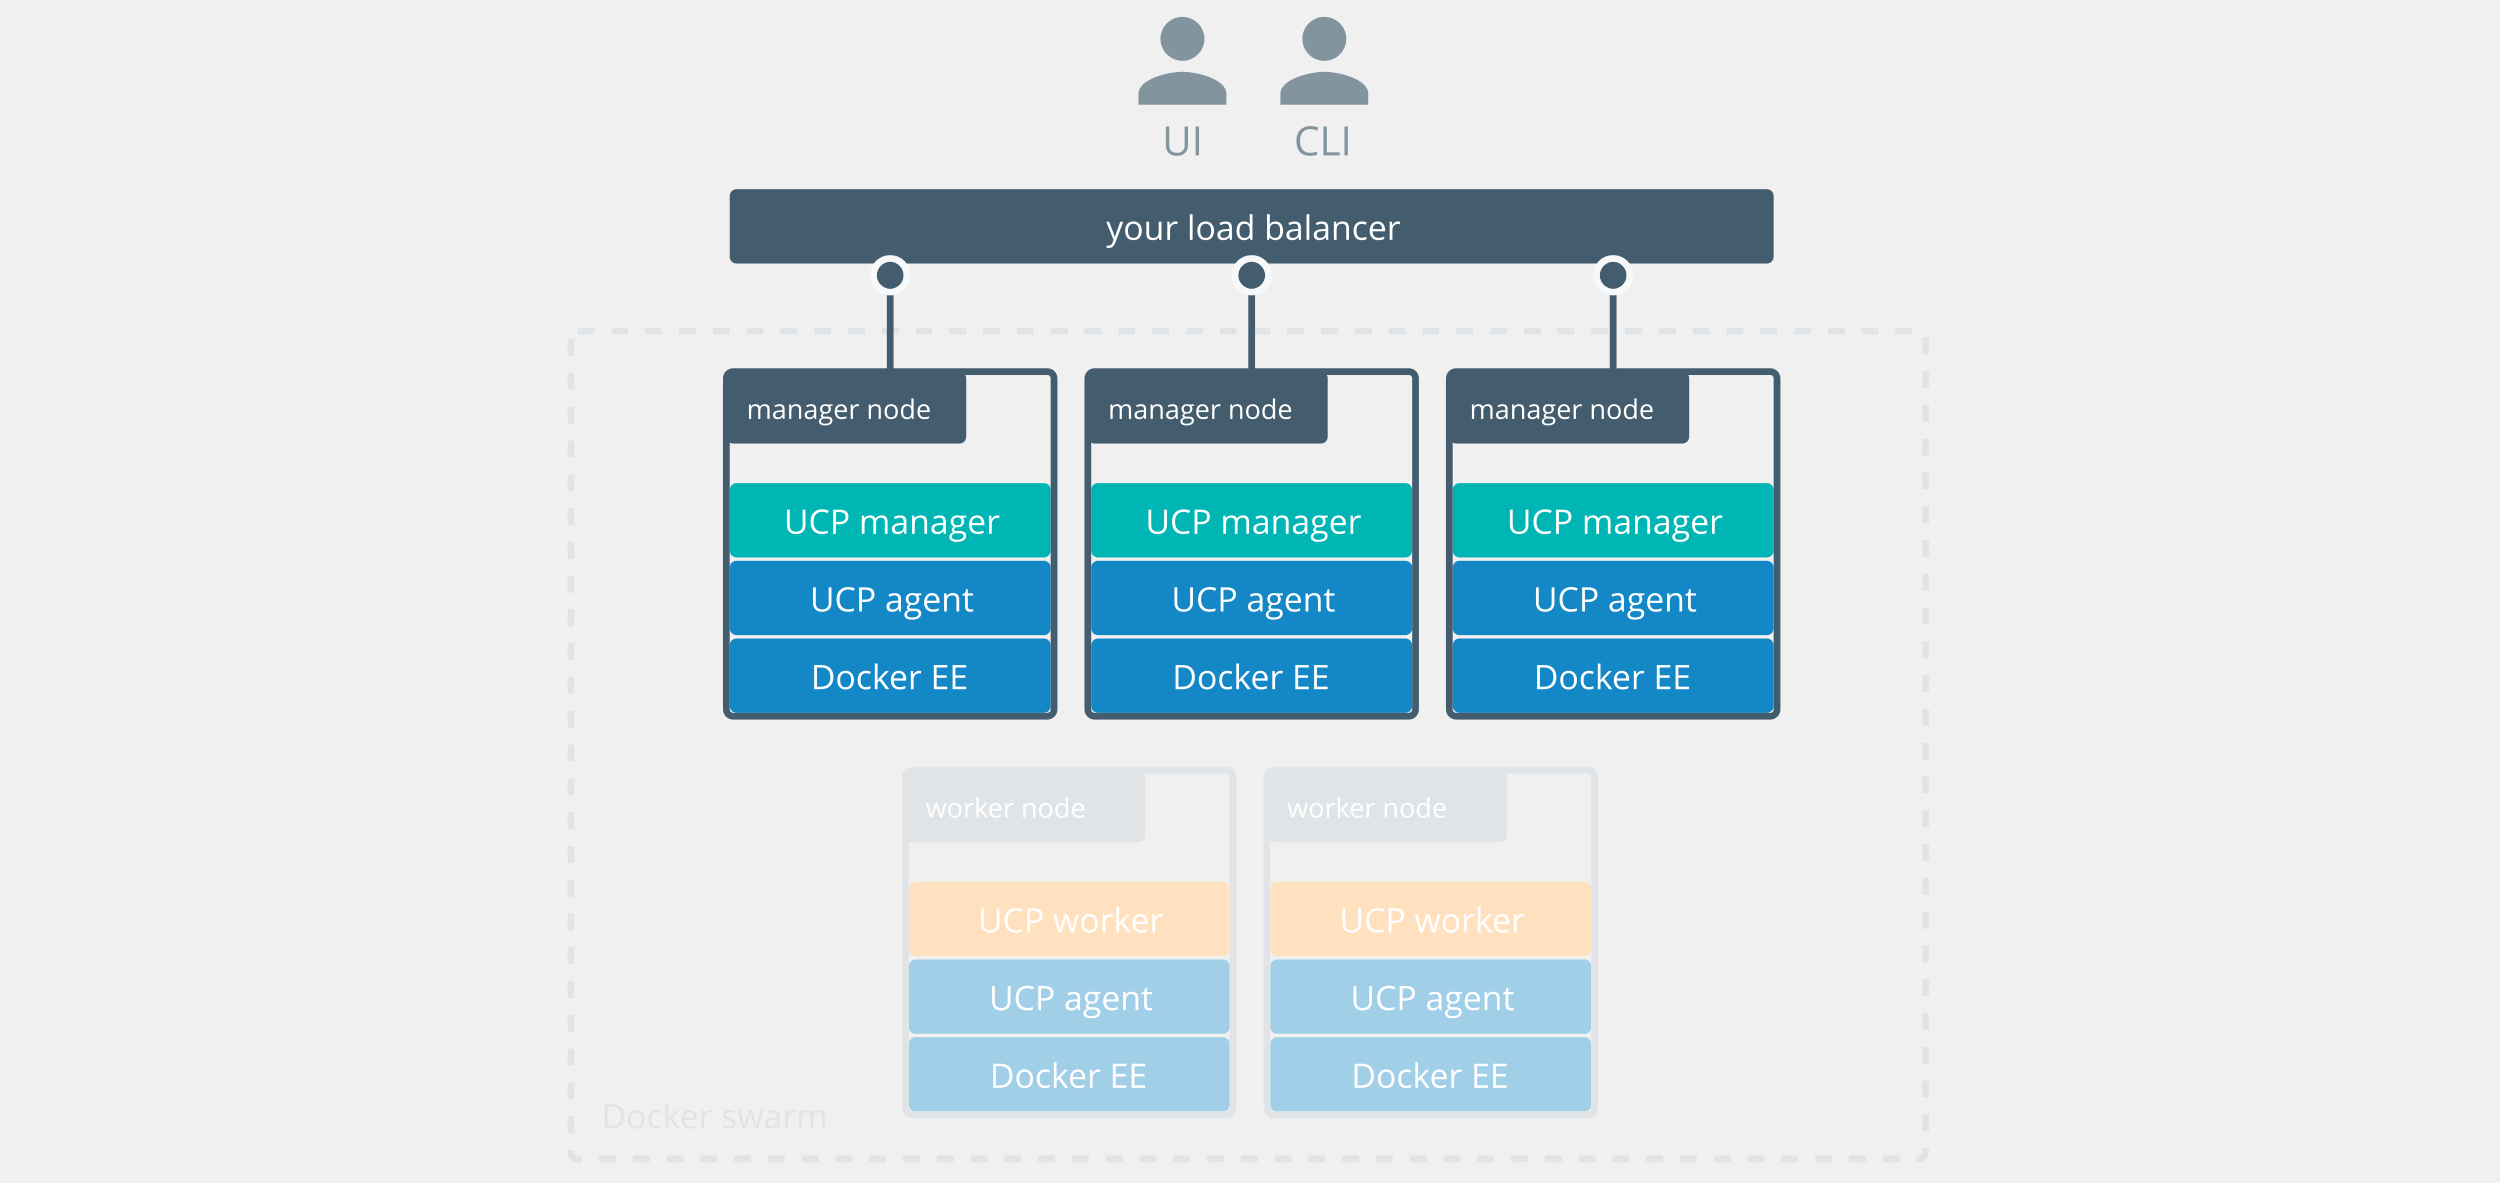
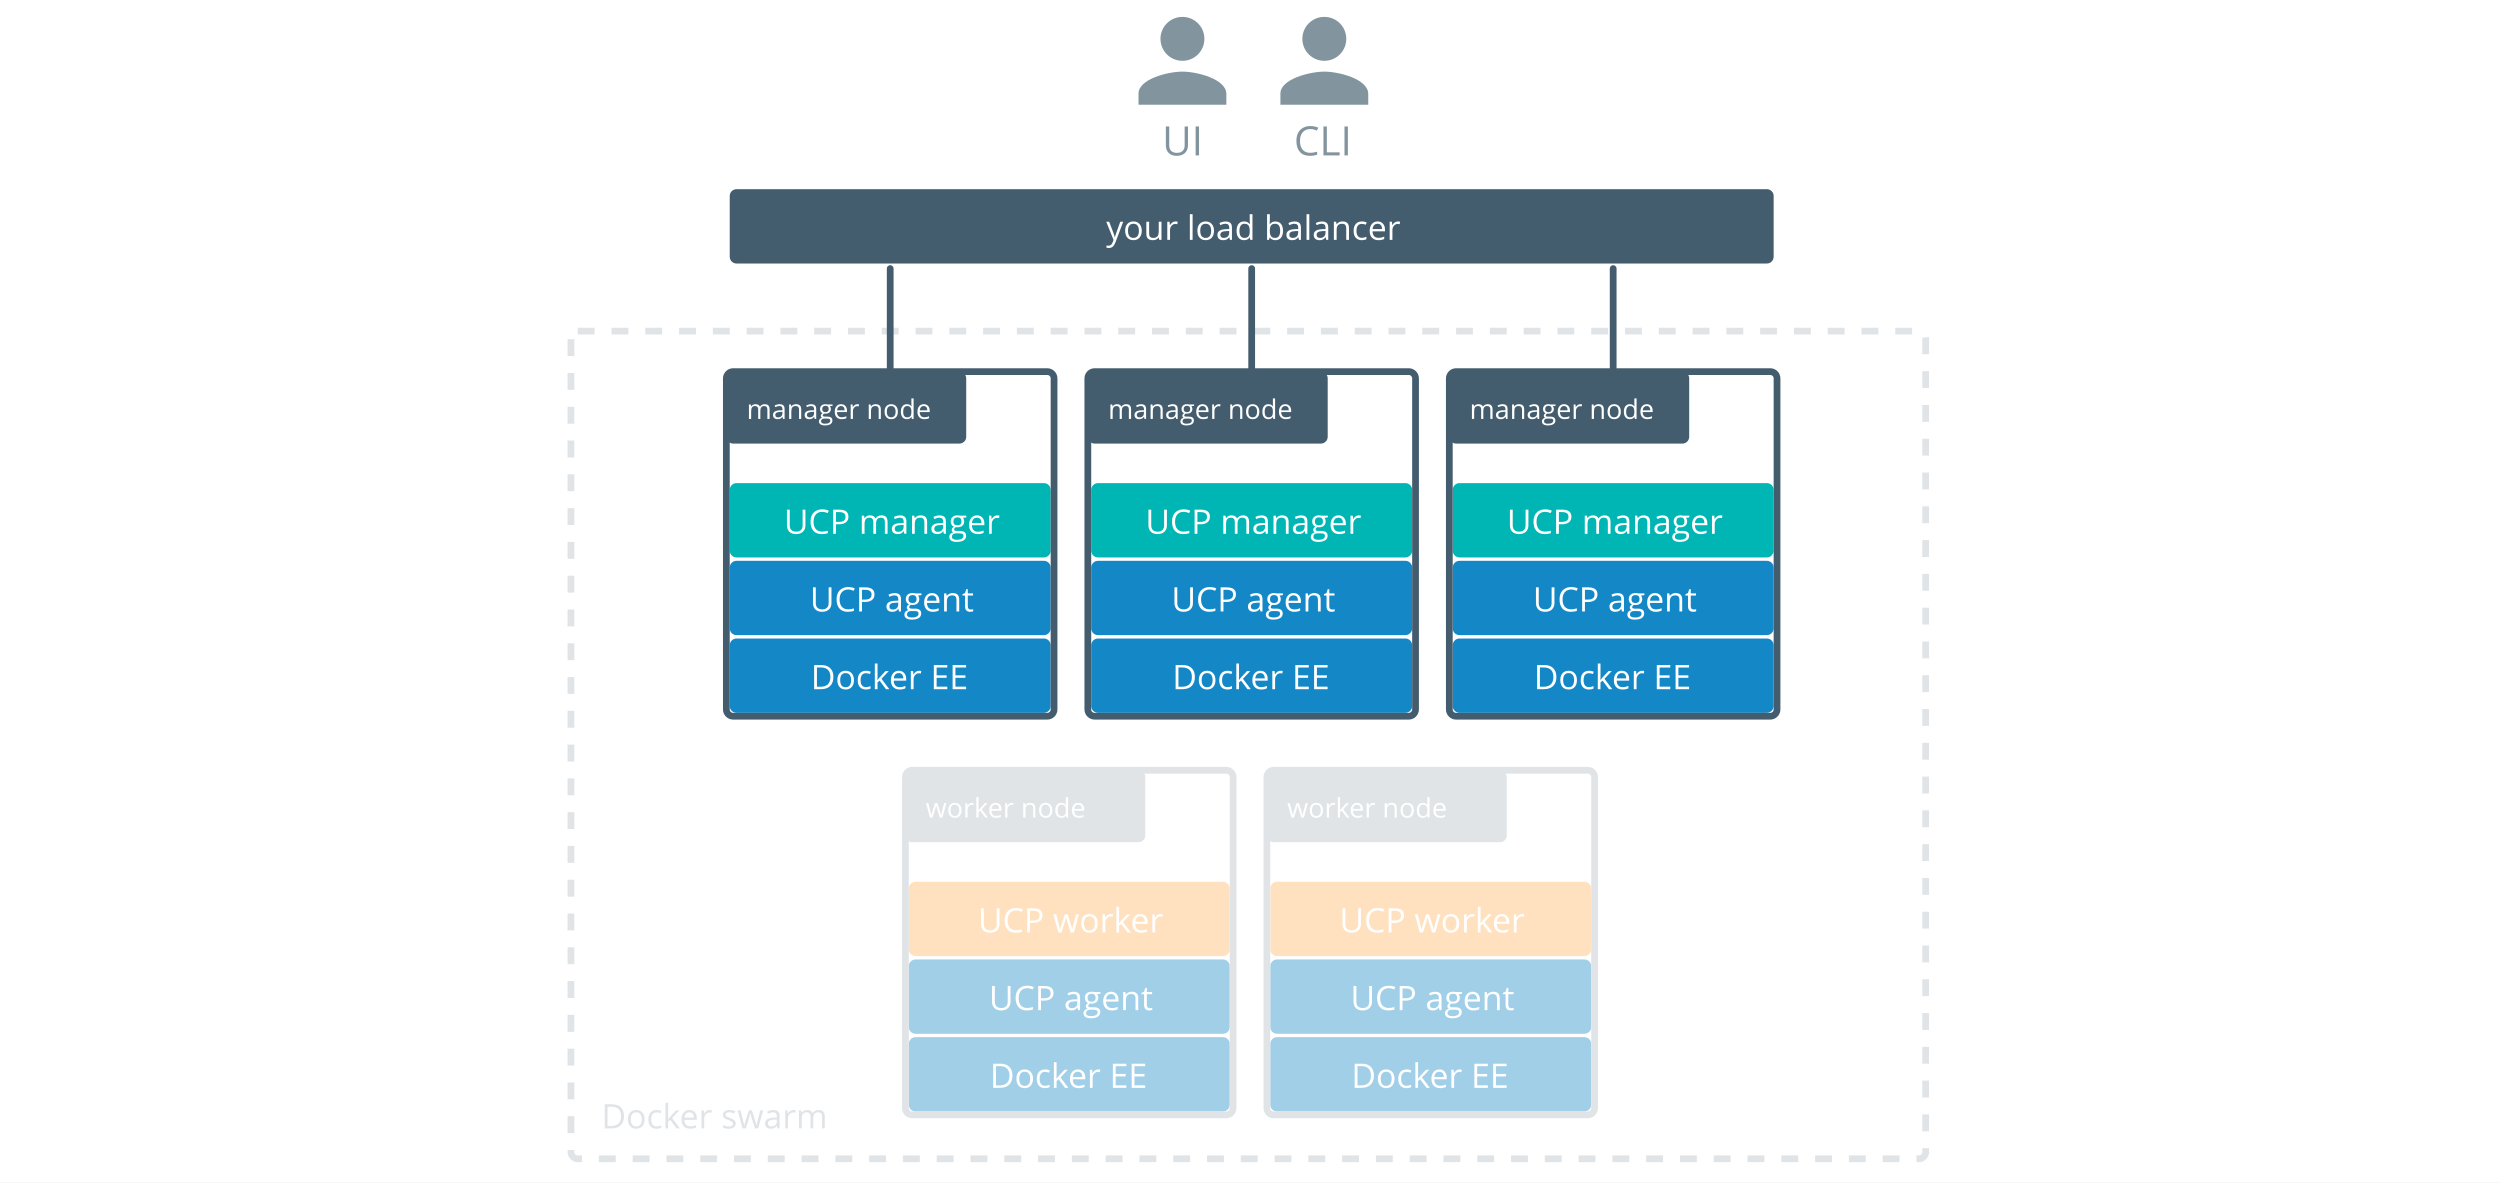
- <svg xmlns="http://www.w3.org/2000/svg" xmlns:xlink="http://www.w3.org/1999/xlink" width="740px" height="350px" viewBox="0 0 740 350" version="1.1">
-   <defs>
-     <circle id="path-1" cx="4" cy="4" r="4" />
-     <mask id="mask-2" maskContentUnits="userSpaceOnUse" maskUnits="objectBoundingBox" x="-2" y="-2" width="12" height="12">
-       <rect x="-2" y="-2" width="12" height="12" fill="white" />
-       <use xlink:href="#path-1" fill="black" />
-     </mask>
-     <circle id="path-3" cx="4" cy="4" r="4" />
-     <mask id="mask-4" maskContentUnits="userSpaceOnUse" maskUnits="objectBoundingBox" x="-2" y="-2" width="12" height="12">
-       <rect x="-2" y="-2" width="12" height="12" fill="white" />
-       <use xlink:href="#path-3" fill="black" />
-     </mask>
-     <circle id="path-5" cx="4" cy="4" r="4" />
-     <mask id="mask-6" maskContentUnits="userSpaceOnUse" maskUnits="objectBoundingBox" x="-2" y="-2" width="12" height="12">
-       <rect x="-2" y="-2" width="12" height="12" fill="white" />
-       <use xlink:href="#path-5" fill="black" />
-     </mask>
-   </defs>
-   <g id="architecture-diagrams" stroke="none" stroke-width="1" fill="none" fill-rule="evenodd">
-     <g id="architecture-3">
-       <g id="ddc" transform="translate(169, 56)">
-         <g id="swarm-group" transform="translate(0, 42)">
-           <text id="Docker-swarm" font-family="OpenSans-Semibold, Open Sans" font-size="10" font-weight="500" fill="#E0E4E7">
-             <tspan x="9.025" y="236.01">Docker swarm</tspan>
-           </text>
-           <rect id="group" stroke="#E0E4E7" stroke-width="2" stroke-dasharray="5,5,5,5" x="0" y="0" width="401" height="245" rx="2" />
+ <svg xmlns="http://www.w3.org/2000/svg" version="1.1" x="0px" y="0px" viewBox="0 0 740 350" style="enable-background:new 0 0 740 350;" xml:space="preserve">
+   <style type="text/css">
+ 	.st0{fill:#FFFFFF;}
+ 	.st1{fill:#E0E4E7;}
+ 	.st2{font-family:'OpenSans';}
+ 	.st3{font-size:10px;}
+ 	.st4{fill:none;stroke:#E0E4E7;stroke-width:2;stroke-dasharray:5,5,5,5;}
+ 	.st5{fill-rule:evenodd;clip-rule:evenodd;fill:#445D6E;}
+ 	.st6{fill:none;stroke:#445D6E;stroke-width:2;stroke-linecap:round;stroke-linejoin:round;}
+ 	.st7{fill:#FFFFFF;filter:url(#Adobe_OpacityMaskFilter);}
+ 	.st8{mask:url(#mask-2_1_);}
+ 	.st9{fill:none;stroke:#F7F8F9;stroke-width:4;}
+ 	.st10{fill:#FFFFFF;filter:url(#Adobe_OpacityMaskFilter_1_);}
+ 	.st11{mask:url(#mask-4_1_);}
+ 	.st12{fill:#FFFFFF;filter:url(#Adobe_OpacityMaskFilter_2_);}
+ 	.st13{mask:url(#mask-6_1_);}
+ 	.st14{fill-rule:evenodd;clip-rule:evenodd;fill:#E0E4E7;}
+ 	.st15{font-size:8px;}
+ 	.st16{fill-rule:evenodd;clip-rule:evenodd;fill:#A1CFE8;}
+ 	.st17{fill-rule:evenodd;clip-rule:evenodd;fill:#FFE1C0;}
+ 	.st18{fill:none;stroke:#E0E4E7;stroke-width:2;}
+ 	.st19{fill-rule:evenodd;clip-rule:evenodd;fill:#1488C6;}
+ 	.st20{fill-rule:evenodd;clip-rule:evenodd;fill:#00B6B5;}
+ 	.st21{fill:none;stroke:#445D6E;stroke-width:2;}
+ 	.st22{fill:#82949E;}
+ 	.st23{font-size:12px;}
+ 	.st24{fill-rule:evenodd;clip-rule:evenodd;fill:#82949E;}
+ </style>
+   <g id="Layer_1">
+     <rect class="st0" width="740" height="350" />
+     <g id="architecture-diagrams">
+       <g id="architecture-3">
+         <g id="ddc" transform="translate(169, 56)">
+           <g id="swarm-group" transform="translate(0, 42)">
+             <text transform="matrix(1 0 0 1 9.025 236.0095)" class="st1 st2 st3">Docker swarm</text>
+             <path id="group" class="st4" d="M2,0h397c1.1,0,2,0.9,2,2v241c0,1.1-0.9,2-2,2H2c-1.1,0-2-0.9-2-2V2C0,0.9,0.9,0,2,0z" />
+           </g>
+           <g id="load-balancer" transform="translate(47, 0)">
+             <g id="main">
+               <path id="Rectangle-138" class="st5" d="M2,0h305c1.1,0,2,0.9,2,2v18c0,1.1-0.9,2-2,2H2c-1.1,0-2-0.9-2-2V2C0,0.9,0.9,0,2,0z" />
+               <text transform="matrix(1 0 0 1 111.438 15)" class="st0 st2 st3">your load balancer</text>
+             </g>
+             <g id="arrows" transform="translate(43, 21)">
+               <g id="arrow-copy-3" transform="translate(218.5, 17) scale(1, -1) rotate(-90) translate(-218.5, -17) translate(202, 13)">
+                 <path id="Line" class="st6" d="M2,4h31" />
+                 <defs>
+                   <filter id="Adobe_OpacityMaskFilter" filterUnits="userSpaceOnUse">
+                     <feColorMatrix type="matrix" values="1 0 0 0 0  0 1 0 0 0  0 0 1 0 0  0 0 0 1 0" />
+                   </filter>
+                 </defs>
+                 <mask maskUnits="userSpaceOnUse" id="mask-2_1_">
+                   <rect x="-79.5" y="-463.5" transform="matrix(2.535182e-06 1 -1 2.535182e-06 -542.9998 -395.9988)" class="st7" width="12" height="-12" />
+                   <g>
+                     <circle id="path-1_1_" cx="-73.5" cy="-469.5" r="4" />
+                   </g>
+                 </mask>
+                 <g id="Oval" class="st8">
+                   <g>
+                     <circle class="st5" cx="4" cy="4" r="4" />
+                   </g>
+                   <g>
+                     <circle class="st9" cx="4" cy="4" r="4" />
+                   </g>
+                 </g>
+               </g>
+               <g id="arrow-copy" transform="translate(111.5, 17) scale(1, -1) rotate(-90) translate(-111.5, -17) translate(95, 13)">
+                 <path class="st6" d="M2,4h31" />
+                 <defs>
+                   <filter id="Adobe_OpacityMaskFilter_1_" filterUnits="userSpaceOnUse">
+                     <feColorMatrix type="matrix" values="1 0 0 0 0  0 1 0 0 0  0 0 1 0 0  0 0 0 1 0" />
+                   </filter>
+                 </defs>
+                 <mask maskUnits="userSpaceOnUse" id="mask-4_1_">
+                   <rect x="-79.5" y="-356.5" transform="matrix(2.535182e-06 1 -1 2.535182e-06 -435.9998 -288.9991)" class="st10" width="12" height="-12" />
+                   <g>
+                     <circle id="path-3_1_" cx="-73.5" cy="-362.5" r="4" />
+                   </g>
+                 </mask>
+                 <g class="st11">
+                   <g>
+                     <circle class="st5" cx="4" cy="4" r="4" />
+                   </g>
+                   <g>
+                     <circle class="st9" cx="4" cy="4" r="4" />
+                   </g>
+                 </g>
+               </g>
+               <g id="arrow-copy-2" transform="translate(4.5, 17) scale(1, -1) rotate(-90) translate(-4.5, -17) translate(-12, 13)">
+                 <path class="st6" d="M2,4h31" />
+                 <defs>
+                   <filter id="Adobe_OpacityMaskFilter_2_" filterUnits="userSpaceOnUse">
+                     <feColorMatrix type="matrix" values="1 0 0 0 0  0 1 0 0 0  0 0 1 0 0  0 0 0 1 0" />
+                   </filter>
+                 </defs>
+                 <mask maskUnits="userSpaceOnUse" id="mask-6_1_">
+                   <rect x="-79.5" y="-249.5" transform="matrix(2.535182e-06 1 -1 2.535182e-06 -328.9998 -181.9994)" class="st12" width="12" height="-12" />
+                   <g>
+                     <circle id="path-5_1_" cx="-73.5" cy="-255.5" r="4" />
+                   </g>
+                 </mask>
+                 <g class="st13">
+                   <g>
+                     <circle class="st5" cx="4" cy="4" r="4" />
+                   </g>
+                   <g>
+                     <circle class="st9" cx="4" cy="4" r="4" />
+                   </g>
+                 </g>
+               </g>
+             </g>
+           </g>
+           <g id="swam" transform="translate(46, 54)">
+             <g id="nodes">
+               <g id="workers" transform="translate(53, 118)">
+                 <g id="node-1">
+                   <g id="node">
+                     <g id="node-label">
+                       <path id="Rectangle-127" class="st14" d="M2,0h67c1.1,0,2,0.9,2,2v17.3c0,1.1-0.9,2-2,2H2c-1.1,0-2-0.9-2-2V2            C0,0.9,0.9,0,2,0z" />
+                       <text transform="matrix(1 0 0 1 6 14)" class="st0 st2 st15">worker node</text>
+                     </g>
+                   </g>
+                   <g id="engine" transform="translate(1, 79)">
+                     <path class="st16" d="M2,0h91c1.1,0,2,0.9,2,2v18c0,1.1-0.9,2-2,2H2c-1.1,0-2-0.9-2-2V2C0,0.9,0.9,0,2,0z" />
+                     <text transform="matrix(1 0 0 1 24 15)" class="st0 st2 st3">Docker EE</text>
+                   </g>
+                   <g id="ucp" transform="translate(1, 56)">
+                     <path class="st16" d="M2,0h91c1.1,0,2,0.9,2,2v18c0,1.1-0.9,2-2,2H2c-1.1,0-2-0.9-2-2V2C0,0.9,0.9,0,2,0z" />
+                     <text transform="matrix(1 0 0 1 23.7373 15)" class="st0 st2 st3">UCP agent</text>
+                   </g>
+                   <g id="app" transform="translate(1, 33)">
+                     <path class="st17" d="M2,0h91c1.1,0,2,0.9,2,2v18c0,1.1-0.9,2-2,2H2c-1.1,0-2-0.9-2-2V2C0,0.9,0.9,0,2,0z" />
+                     <text transform="matrix(1 0 0 1 20.4756 15)" class="st0 st2 st3">UCP worker</text>
+                   </g>
+                   <path id="node-border" class="st18" d="M2,0h93c1.1,0,2,0.9,2,2v98c0,1.1-0.9,2-2,2H2c-1.1,0-2-0.9-2-2V2C0,0.9,0.9,0,2,0z" />
+                 </g>
+                 <g id="node-1-copy-3" transform="translate(107, 0)">
+                   <g>
+                     <g>
+                       <path class="st14" d="M2,0h67c1.1,0,2,0.9,2,2v17.3c0,1.1-0.9,2-2,2H2c-1.1,0-2-0.9-2-2V2C0,0.9,0.9,0,2,0z" />
+                       <text transform="matrix(1 0 0 1 6 14)" class="st0 st2 st15">worker node</text>
+                     </g>
+                   </g>
+                   <g transform="translate(1, 79)">
+                     <path class="st16" d="M2,0h91c1.1,0,2,0.9,2,2v18c0,1.1-0.9,2-2,2H2c-1.1,0-2-0.9-2-2V2C0,0.9,0.9,0,2,0z" />
+                     <text transform="matrix(1 0 0 1 24 15)" class="st0 st2 st3">Docker EE</text>
+                   </g>
+                   <g transform="translate(1, 56)">
+                     <path class="st16" d="M2,0h91c1.1,0,2,0.9,2,2v18c0,1.1-0.9,2-2,2H2c-1.1,0-2-0.9-2-2V2C0,0.9,0.9,0,2,0z" />
+                     <text transform="matrix(1 0 0 1 23.7373 15)" class="st0 st2 st3">UCP agent</text>
+                   </g>
+                   <g transform="translate(1, 33)">
+                     <path class="st17" d="M2,0h91c1.1,0,2,0.9,2,2v18c0,1.1-0.9,2-2,2H2c-1.1,0-2-0.9-2-2V2C0,0.9,0.9,0,2,0z" />
+                     <text transform="matrix(1 0 0 1 20.4756 15)" class="st0 st2 st3">UCP worker</text>
+                   </g>
+                   <path class="st18" d="M2,0h93c1.1,0,2,0.9,2,2v98c0,1.1-0.9,2-2,2H2c-1.1,0-2-0.9-2-2V2C0,0.9,0.9,0,2,0z" />
+                 </g>
+               </g>
+               <g id="managers">
+                 <g id="node-1-copy-2" transform="translate(214, 0)">
+                   <g>
+                     <g>
+                       <path class="st5" d="M2,0h67c1.1,0,2,0.9,2,2v17.3c0,1.1-0.9,2-2,2H2c-1.1,0-2-0.9-2-2V2C0,0.9,0.9,0,2,0z" />
+                       <text transform="matrix(1 0 0 1 6 14)" class="st0 st2 st15">manager node</text>
+                     </g>
+                   </g>
+                   <g transform="translate(1, 79)">
+                     <path class="st19" d="M2,0h91c1.1,0,2,0.9,2,2v18c0,1.1-0.9,2-2,2H2c-1.1,0-2-0.9-2-2V2C0,0.9,0.9,0,2,0z" />
+                     <text transform="matrix(1 0 0 1 24 15)" class="st0 st2 st3">Docker EE</text>
+                   </g>
+                   <g transform="translate(1, 56)">
+                     <path class="st19" d="M2,0h91c1.1,0,2,0.9,2,2v18c0,1.1-0.9,2-2,2H2c-1.1,0-2-0.9-2-2V2C0,0.9,0.9,0,2,0z" />
+                     <text transform="matrix(1 0 0 1 23.7373 15)" class="st0 st2 st3">UCP agent</text>
+                   </g>
+                   <g transform="translate(1, 33)">
+                     <path class="st20" d="M2,0h91c1.1,0,2,0.9,2,2v18c0,1.1-0.9,2-2,2H2c-1.1,0-2-0.9-2-2V2C0,0.9,0.9,0,2,0z" />
+                     <text transform="matrix(1 0 0 1 16.0298 15)" class="st0 st2 st3">UCP manager</text>
+                   </g>
+                   <path class="st21" d="M2,0h93c1.1,0,2,0.9,2,2v98c0,1.1-0.9,2-2,2H2c-1.1,0-2-0.9-2-2V2C0,0.9,0.9,0,2,0z" />
+                 </g>
+                 <g id="node-1-copy" transform="translate(107, 0)">
+                   <g>
+                     <g>
+                       <path class="st5" d="M2,0h67c1.1,0,2,0.9,2,2v17.3c0,1.1-0.9,2-2,2H2c-1.1,0-2-0.9-2-2V2C0,0.9,0.9,0,2,0z" />
+                       <text transform="matrix(1 0 0 1 6 14)" class="st0 st2 st15">manager node</text>
+                     </g>
+                   </g>
+                   <g transform="translate(1, 79)">
+                     <path class="st19" d="M2,0h91c1.1,0,2,0.9,2,2v18c0,1.1-0.9,2-2,2H2c-1.1,0-2-0.9-2-2V2C0,0.9,0.9,0,2,0z" />
+                     <text transform="matrix(1 0 0 1 24 15)" class="st0 st2 st3">Docker EE</text>
+                   </g>
+                   <g transform="translate(1, 56)">
+                     <path class="st19" d="M2,0h91c1.1,0,2,0.9,2,2v18c0,1.1-0.9,2-2,2H2c-1.1,0-2-0.9-2-2V2C0,0.9,0.9,0,2,0z" />
+                     <text transform="matrix(1 0 0 1 23.7373 15)" class="st0 st2 st3">UCP agent</text>
+                   </g>
+                   <g transform="translate(1, 33)">
+                     <path class="st20" d="M2,0h91c1.1,0,2,0.9,2,2v18c0,1.1-0.9,2-2,2H2c-1.1,0-2-0.9-2-2V2C0,0.9,0.9,0,2,0z" />
+                     <text transform="matrix(1 0 0 1 16.0298 15)" class="st0 st2 st3">UCP manager</text>
+                   </g>
+                   <path class="st21" d="M2,0h93c1.1,0,2,0.9,2,2v98c0,1.1-0.9,2-2,2H2c-1.1,0-2-0.9-2-2V2C0,0.9,0.9,0,2,0z" />
+                 </g>
+                 <g>
+                   <g>
+                     <g>
+                       <path class="st5" d="M2,0h67c1.1,0,2,0.9,2,2v17.3c0,1.1-0.9,2-2,2H2c-1.1,0-2-0.9-2-2V2C0,0.9,0.9,0,2,0z" />
+                       <text transform="matrix(1 0 0 1 6 14)" class="st0 st2 st15">manager node</text>
+                     </g>
+                   </g>
+                   <g transform="translate(1, 79)">
+                     <path class="st19" d="M2,0h91c1.1,0,2,0.9,2,2v18c0,1.1-0.9,2-2,2H2c-1.1,0-2-0.9-2-2V2C0,0.9,0.9,0,2,0z" />
+                     <text transform="matrix(1 0 0 1 24 15)" class="st0 st2 st3">Docker EE</text>
+                   </g>
+                   <g transform="translate(1, 56)">
+                     <path class="st19" d="M2,0h91c1.1,0,2,0.9,2,2v18c0,1.1-0.9,2-2,2H2c-1.1,0-2-0.9-2-2V2C0,0.9,0.9,0,2,0z" />
+                     <text transform="matrix(1 0 0 1 23.7373 15)" class="st0 st2 st3">UCP agent</text>
+                   </g>
+                   <g transform="translate(1, 33)">
+                     <path class="st20" d="M2,0h91c1.1,0,2,0.9,2,2v18c0,1.1-0.9,2-2,2H2c-1.1,0-2-0.9-2-2V2C0,0.9,0.9,0,2,0z" />
+                     <text transform="matrix(1 0 0 1 16.0298 15)" class="st0 st2 st3">UCP manager</text>
+                   </g>
+                   <path class="st21" d="M2,0h93c1.1,0,2,0.9,2,2v98c0,1.1-0.9,2-2,2H2c-1.1,0-2-0.9-2-2V2C0,0.9,0.9,0,2,0z" />
+                 </g>
+               </g>
+             </g>
+           </g>
        </g>
-         <g id="load-balancer" transform="translate(47, 0)">
-           <g id="main">
-             <rect id="Rectangle-138" fill="#445D6E" x="0" y="0" width="309" height="22" rx="2" />
-             <text id="your-load-balancer" font-family="OpenSans, Open Sans" font-size="10" font-weight="normal" fill="#FFFFFF">
-               <tspan x="111.438" y="15">your load balancer</tspan>
-             </text>
-           </g>
-           <g id="arrows" transform="translate(43, 21)">
-             <g id="arrow-copy-3" transform="translate(218.5, 17) scale(1, -1) rotate(-90) translate(-218.5, -17) translate(202, 13)">
-               <path d="M2,4 L33,4" id="Line" stroke="#445D6E" stroke-width="2" stroke-linecap="round" stroke-linejoin="round" />
-               <g id="Oval">
-                 <use fill="#445D6E" fill-rule="evenodd" xlink:href="#path-1" />
-                 <use stroke="#F7F8F9" mask="url(#mask-2)" stroke-width="4" xlink:href="#path-1" />
-               </g>
-             </g>
-             <g id="arrow-copy" transform="translate(111.5, 17) scale(1, -1) rotate(-90) translate(-111.5, -17) translate(95, 13)">
-               <path d="M2,4 L33,4" id="Line" stroke="#445D6E" stroke-width="2" stroke-linecap="round" stroke-linejoin="round" />
-               <g id="Oval">
-                 <use fill="#445D6E" fill-rule="evenodd" xlink:href="#path-3" />
-                 <use stroke="#F7F8F9" mask="url(#mask-4)" stroke-width="4" xlink:href="#path-3" />
-               </g>
-             </g>
-             <g id="arrow-copy-2" transform="translate(4.5, 17) scale(1, -1) rotate(-90) translate(-4.5, -17) translate(-12, 13)">
-               <path d="M2,4 L33,4" id="Line" stroke="#445D6E" stroke-width="2" stroke-linecap="round" stroke-linejoin="round" />
-               <g id="Oval">
-                 <use fill="#445D6E" fill-rule="evenodd" xlink:href="#path-5" />
-                 <use stroke="#F7F8F9" mask="url(#mask-6)" stroke-width="4" xlink:href="#path-5" />
-               </g>
-             </g>
-           </g>
-         </g>
-         <g id="swam" transform="translate(46, 54)">
-           <g id="nodes">
-             <g id="workers" transform="translate(53, 118)">
-               <g id="node-1">
-                 <g id="node">
-                   <g id="node-label">
-                     <rect id="Rectangle-127" fill="#E0E4E7" x="0" y="0" width="71" height="21.29" rx="2" />
-                     <text id="worker-node" font-family="OpenSans, Open Sans" font-size="8" font-weight="normal" fill="#FFFFFF">
-                       <tspan x="6" y="14">worker node</tspan>
-                     </text>
-                   </g>
-                 </g>
-                 <g id="engine" transform="translate(1, 79)">
-                   <rect id="Rectangle-138" fill="#A1CFE8" x="0" y="0" width="95" height="22" rx="2" />
-                   <text id="Docker-Enterprise-Edition" font-family="OpenSans, Open Sans" font-size="10" font-weight="normal" fill="#FFFFFF">
-                     <tspan x="24" y="15">Docker EE</tspan>
-                   </text>
-                 </g>
-                 <g id="ucp" transform="translate(1, 56)">
-                   <rect id="Rectangle-138" fill="#A1CFE8" x="0" y="0" width="95" height="22" rx="2" />
-                   <text id="UCP-agent" font-family="OpenSans, Open Sans" font-size="10" font-weight="normal" fill="#FFFFFF">
-                     <tspan x="23.737" y="15">UCP agent</tspan>
-                   </text>
-                 </g>
-                 <g id="app" transform="translate(1, 33)">
-                   <rect id="Rectangle-138" fill="#FFE1C0" x="0" y="0" width="95" height="22" rx="2" />
-                   <text id="UCP-worker" font-family="OpenSans, Open Sans" font-size="10" font-weight="normal" fill="#FFFFFF">
-                     <tspan x="20.476" y="15">UCP worker</tspan>
-                   </text>
-                 </g>
-                 <rect id="node-border" stroke="#E0E4E7" stroke-width="2" x="0" y="0" width="97" height="102" rx="2" />
-               </g>
-               <g id="node-1-copy-3" transform="translate(107, 0)">
-                 <g id="node">
-                   <g id="node-label">
-                     <rect id="Rectangle-127" fill="#E0E4E7" x="0" y="0" width="71" height="21.29" rx="2" />
-                     <text id="worker-node" font-family="OpenSans, Open Sans" font-size="8" font-weight="normal" fill="#FFFFFF">
-                       <tspan x="6" y="14">worker node</tspan>
-                     </text>
-                   </g>
-                 </g>
-                 <g id="engine" transform="translate(1, 79)">
-                   <rect id="Rectangle-138" fill="#A1CFE8" x="0" y="0" width="95" height="22" rx="2" />
-                   <text id="Docker-Enterprise-Edition" font-family="OpenSans, Open Sans" font-size="10" font-weight="normal" fill="#FFFFFF">
-                     <tspan x="24" y="15">Docker EE</tspan>
-                   </text>
-                 </g>
-                 <g id="ucp" transform="translate(1, 56)">
-                   <rect id="Rectangle-138" fill="#A1CFE8" x="0" y="0" width="95" height="22" rx="2" />
-                   <text id="UCP-agent" font-family="OpenSans, Open Sans" font-size="10" font-weight="normal" fill="#FFFFFF">
-                     <tspan x="23.737" y="15">UCP agent</tspan>
-                   </text>
-                 </g>
-                 <g id="app" transform="translate(1, 33)">
-                   <rect id="Rectangle-138" fill="#FFE1C0" x="0" y="0" width="95" height="22" rx="2" />
-                   <text id="UCP-worker" font-family="OpenSans, Open Sans" font-size="10" font-weight="normal" fill="#FFFFFF">
-                     <tspan x="20.476" y="15">UCP worker</tspan>
-                   </text>
-                 </g>
-                 <rect id="node-border" stroke="#E0E4E7" stroke-width="2" x="0" y="0" width="97" height="102" rx="2" />
-               </g>
-             </g>
-             <g id="managers">
-               <g id="node-1-copy-2" transform="translate(214, 0)">
-                 <g id="node">
-                   <g id="node-label">
-                     <rect id="Rectangle-127" fill="#445D6E" x="0" y="0" width="71" height="21.29" rx="2" />
-                     <text id="manager-node" font-family="OpenSans, Open Sans" font-size="8" font-weight="normal" fill="#FFFFFF">
-                       <tspan x="6" y="14">manager node</tspan>
-                     </text>
-                   </g>
-                 </g>
-                 <g id="engine" transform="translate(1, 79)">
-                   <rect id="Rectangle-138" fill="#1488C6" x="0" y="0" width="95" height="22" rx="2" />
-                   <text id="Docker-Enterprise-Edition" font-family="OpenSans, Open Sans" font-size="10" font-weight="normal" fill="#FFFFFF">
-                     <tspan x="24" y="15">Docker EE</tspan>
-                   </text>
-                 </g>
-                 <g id="ucp" transform="translate(1, 56)">
-                   <rect id="Rectangle-138" fill="#1488C6" x="0" y="0" width="95" height="22" rx="2" />
-                   <text id="UCP-agent" font-family="OpenSans, Open Sans" font-size="10" font-weight="normal" fill="#FFFFFF">
-                     <tspan x="23.737" y="15">UCP agent</tspan>
-                   </text>
-                 </g>
-                 <g id="app" transform="translate(1, 33)">
-                   <rect id="Rectangle-138" fill="#00B6B5" x="0" y="0" width="95" height="22" rx="2" />
-                   <text id="UCP-manager" font-family="OpenSans, Open Sans" font-size="10" font-weight="normal" fill="#FFFFFF">
-                     <tspan x="16.03" y="15">UCP manager</tspan>
-                   </text>
-                 </g>
-                 <rect id="node-border" stroke="#445D6E" stroke-width="2" x="0" y="0" width="97" height="102" rx="2" />
-               </g>
-               <g id="node-1-copy" transform="translate(107, 0)">
-                 <g id="node">
-                   <g id="node-label">
-                     <rect id="Rectangle-127" fill="#445D6E" x="0" y="0" width="71" height="21.29" rx="2" />
-                     <text id="manager-node" font-family="OpenSans, Open Sans" font-size="8" font-weight="normal" fill="#FFFFFF">
-                       <tspan x="6" y="14">manager node</tspan>
-                     </text>
-                   </g>
-                 </g>
-                 <g id="engine" transform="translate(1, 79)">
-                   <rect id="Rectangle-138" fill="#1488C6" x="0" y="0" width="95" height="22" rx="2" />
-                   <text id="Docker-Enterprise-Edition" font-family="OpenSans, Open Sans" font-size="10" font-weight="normal" fill="#FFFFFF">
-                     <tspan x="24" y="15">Docker EE</tspan>
-                   </text>
-                 </g>
-                 <g id="ucp" transform="translate(1, 56)">
-                   <rect id="Rectangle-138" fill="#1488C6" x="0" y="0" width="95" height="22" rx="2" />
-                   <text id="UCP-agent" font-family="OpenSans, Open Sans" font-size="10" font-weight="normal" fill="#FFFFFF">
-                     <tspan x="23.737" y="15">UCP agent</tspan>
-                   </text>
-                 </g>
-                 <g id="app" transform="translate(1, 33)">
-                   <rect id="Rectangle-138" fill="#00B6B5" x="0" y="0" width="95" height="22" rx="2" />
-                   <text id="UCP-manager" font-family="OpenSans, Open Sans" font-size="10" font-weight="normal" fill="#FFFFFF">
-                     <tspan x="16.03" y="15">UCP manager</tspan>
-                   </text>
-                 </g>
-                 <rect id="node-border" stroke="#445D6E" stroke-width="2" x="0" y="0" width="97" height="102" rx="2" />
-               </g>
-               <g id="node-1">
-                 <g id="node">
-                   <g id="node-label">
-                     <rect id="Rectangle-127" fill="#445D6E" x="0" y="0" width="71" height="21.29" rx="2" />
-                     <text id="manager-node" font-family="OpenSans, Open Sans" font-size="8" font-weight="normal" fill="#FFFFFF">
-                       <tspan x="6" y="14">manager node</tspan>
-                     </text>
-                   </g>
-                 </g>
-                 <g id="engine" transform="translate(1, 79)">
-                   <rect id="Rectangle-138" fill="#1488C6" x="0" y="0" width="95" height="22" rx="2" />
-                   <text id="Docker-Enterprise-Edition" font-family="OpenSans, Open Sans" font-size="10" font-weight="normal" fill="#FFFFFF">
-                     <tspan x="24" y="15">Docker EE</tspan>
-                   </text>
-                 </g>
-                 <g id="ucp" transform="translate(1, 56)">
-                   <rect id="Rectangle-138" fill="#1488C6" x="0" y="0" width="95" height="22" rx="2" />
-                   <text id="UCP-agent" font-family="OpenSans, Open Sans" font-size="10" font-weight="normal" fill="#FFFFFF">
-                     <tspan x="23.737" y="15">UCP agent</tspan>
-                   </text>
-                 </g>
-                 <g id="app" transform="translate(1, 33)">
-                   <rect id="Rectangle-138" fill="#00B6B5" x="0" y="0" width="95" height="22" rx="2" />
-                   <text id="UCP-manager" font-family="OpenSans, Open Sans" font-size="10" font-weight="normal" fill="#FFFFFF">
-                     <tspan x="16.03" y="15">UCP manager</tspan>
-                   </text>
-                 </g>
-                 <rect id="node-border" stroke="#445D6E" stroke-width="2" x="0" y="0" width="97" height="102" rx="2" />
-               </g>
-             </g>
-           </g>
-         </g>
-       </g>
-       <g id="user" transform="translate(337, 5)" fill="#82949E">
-         <g>
-           <text id="UI" font-family="OpenSans, Open Sans" font-size="12" font-weight="normal">
-             <tspan x="7" y="41">UI</tspan>
-           </text>
-           <path d="M13,13 C16.591,13 19.5,10.083 19.5,6.5 C19.5,2.909 16.591,0 13,0 C9.409,0 6.5,2.909 6.5,6.5 C6.5,10.083 9.409,13 13,13 L13,13 Z M13,16.25 C8.669,16.25 0,18.419 0,22.75 L0,26 L26,26 L26,22.75 C26,18.419 17.331,16.25 13,16.25 L13,16.25 Z" id="Shape" />
-         </g>
-         <g id="user-copy" transform="translate(42, 0)">
-           <text id="CLI" font-family="OpenSans, Open Sans" font-size="12" font-weight="normal">
-             <tspan x="4" y="41">CLI</tspan>
-           </text>
-           <path d="M13,13 C16.591,13 19.5,10.083 19.5,6.5 C19.5,2.909 16.591,0 13,0 C9.409,0 6.5,2.909 6.5,6.5 C6.5,10.083 9.409,13 13,13 L13,13 Z M13,16.25 C8.669,16.25 0,18.419 0,22.75 L0,26 L26,26 L26,22.75 C26,18.419 17.331,16.25 13,16.25 L13,16.25 Z" id="Shape" />
+         <g id="user" transform="translate(337, 5)">
+           <g>
+             <text transform="matrix(1 0 0 1 7 41)" class="st22 st2 st23">UI</text>
+             <path id="Shape" class="st24" d="M13,13c3.6,0,6.5-2.9,6.5-6.5C19.5,2.9,16.6,0,13,0S6.5,2.9,6.5,6.5C6.5,10.1,9.4,13,13,13       L13,13z M13,16.2c-4.3,0-13,2.2-13,6.5V26h26v-3.2C26,18.4,17.3,16.2,13,16.2L13,16.2z" />
+           </g>
+           <g id="user-copy" transform="translate(42, 0)">
+             <text transform="matrix(1 0 0 1 4 41)" class="st22 st2 st23">CLI</text>
+             <path class="st24" d="M13,13c3.6,0,6.5-2.9,6.5-6.5C19.5,2.9,16.6,0,13,0S6.5,2.9,6.5,6.5C6.5,10.1,9.4,13,13,13L13,13z        M13,16.2c-4.3,0-13,2.2-13,6.5V26h26v-3.2C26,18.4,17.3,16.2,13,16.2L13,16.2z" />
+           </g>
        </g>
      </g>
    </g>
  </g>
+   <g id="Layer_2">
+ </g>
</svg>
